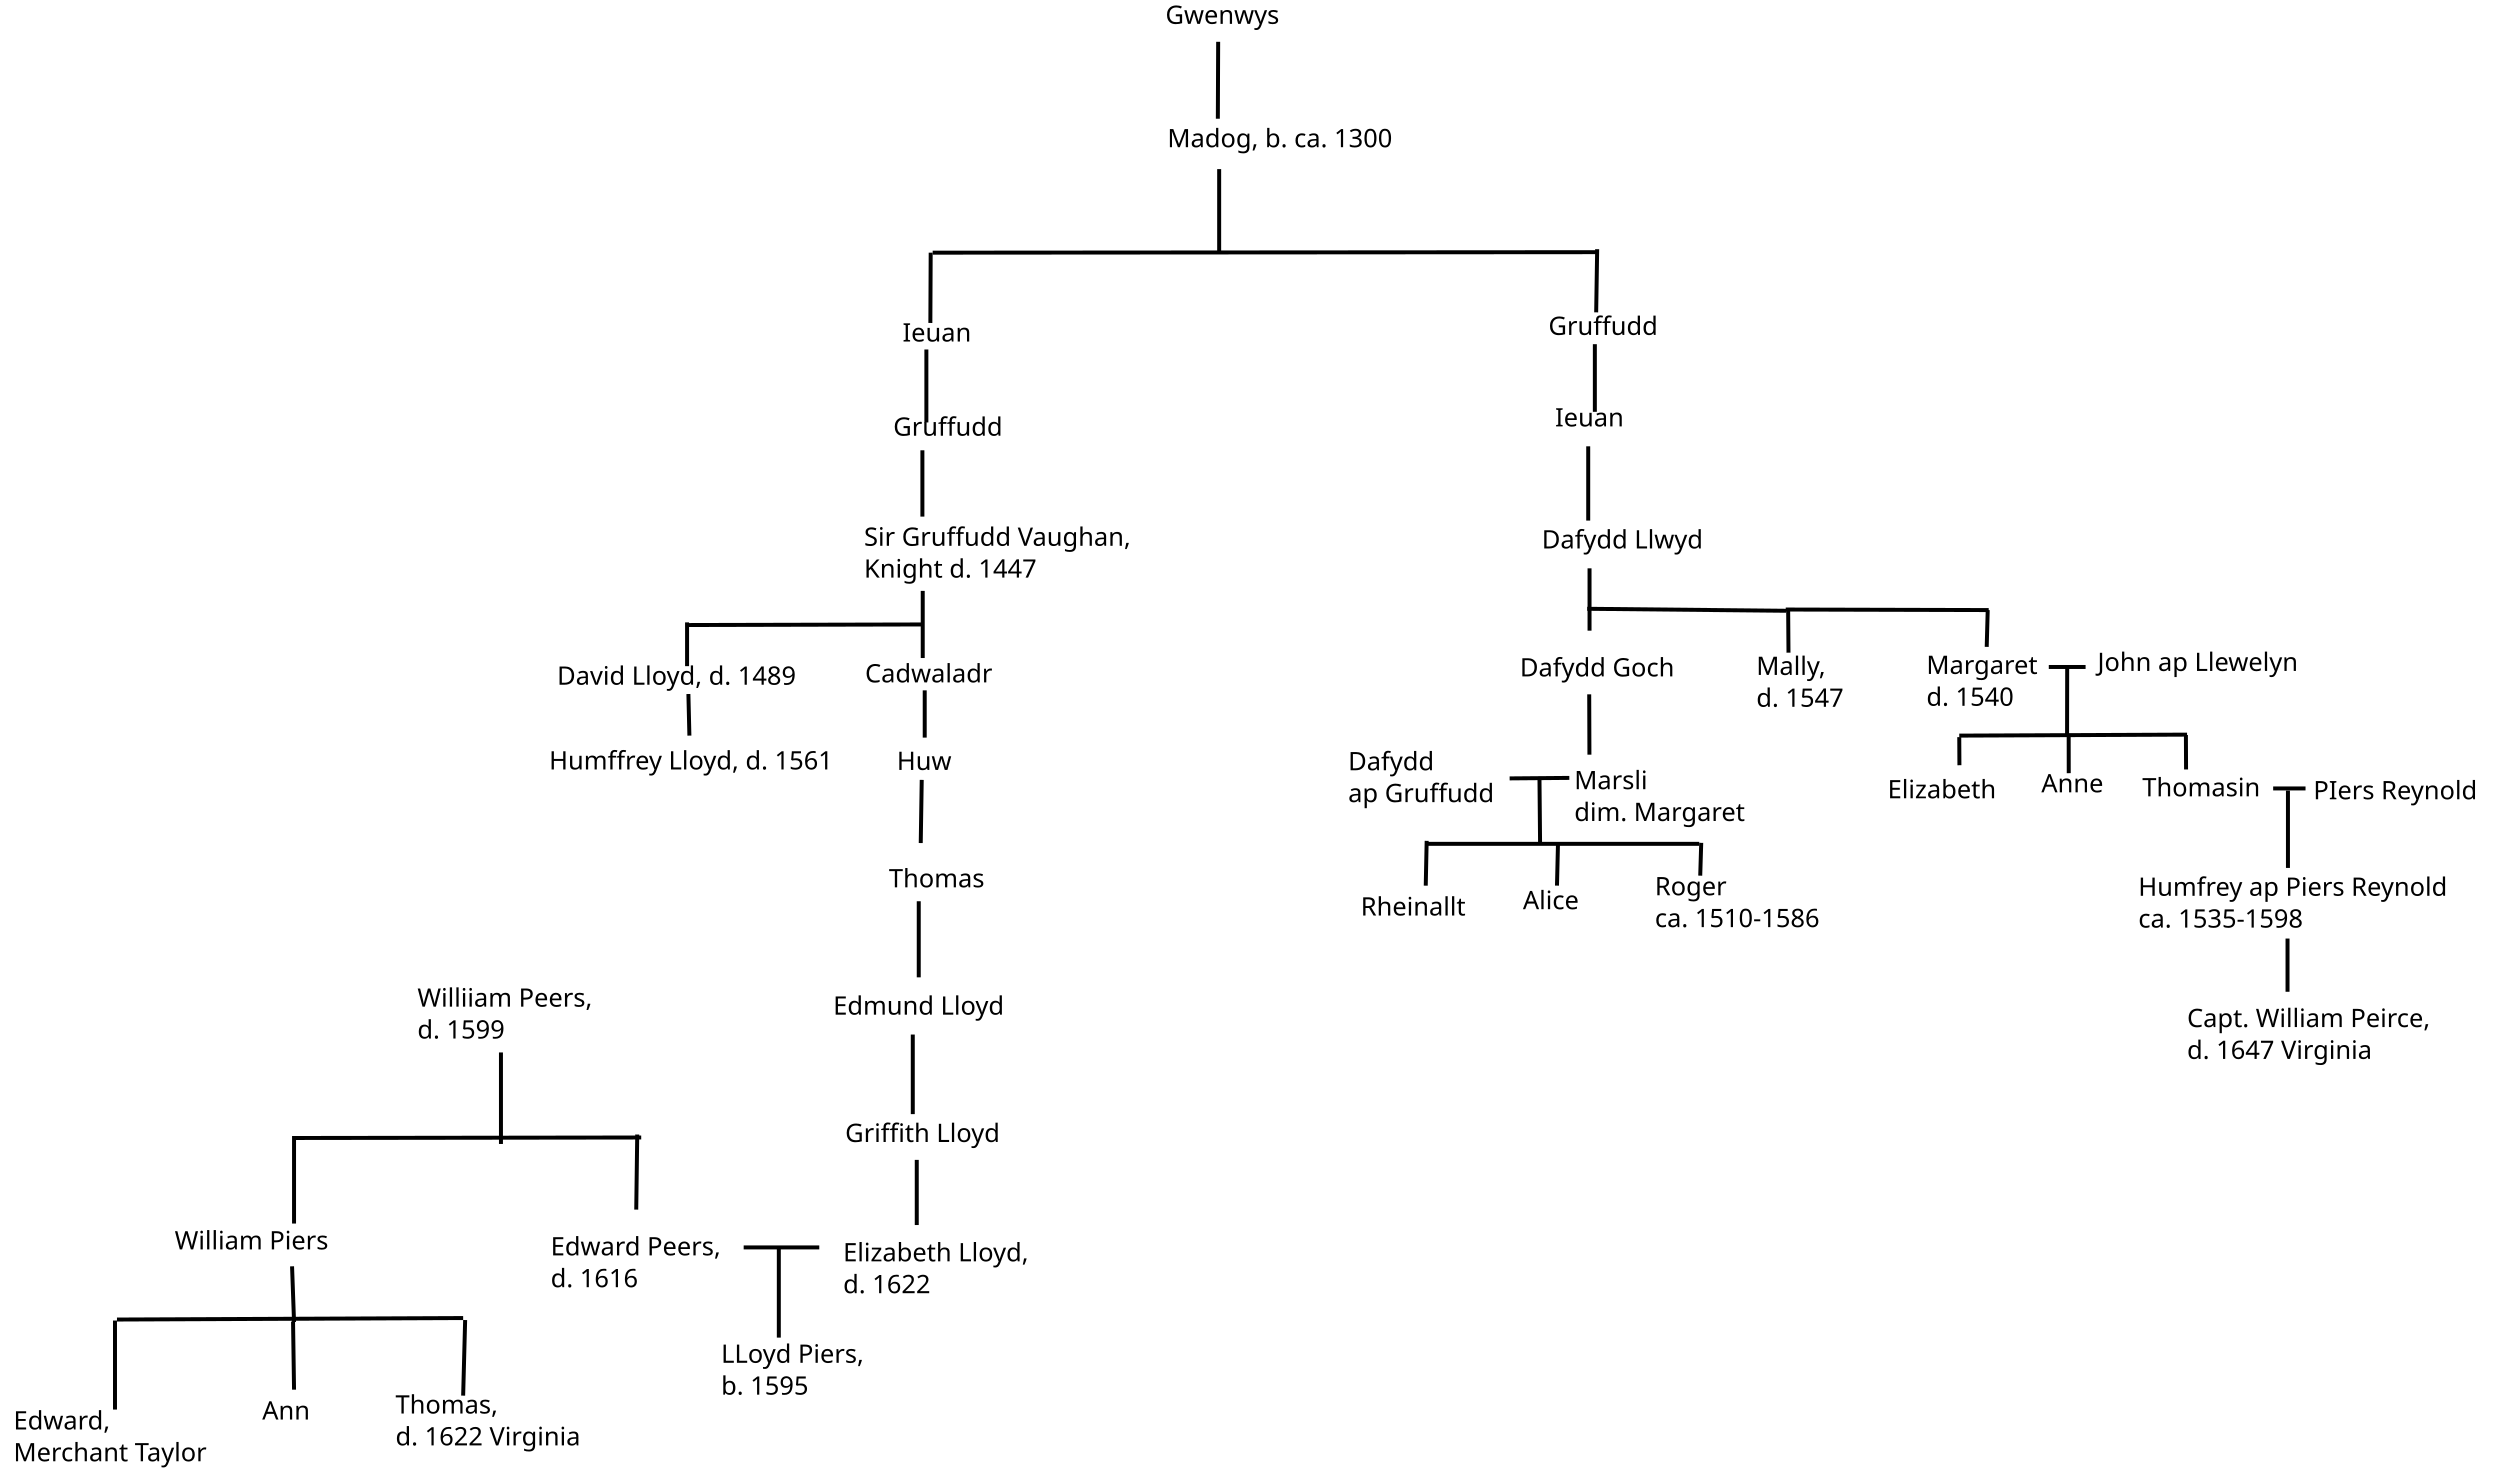
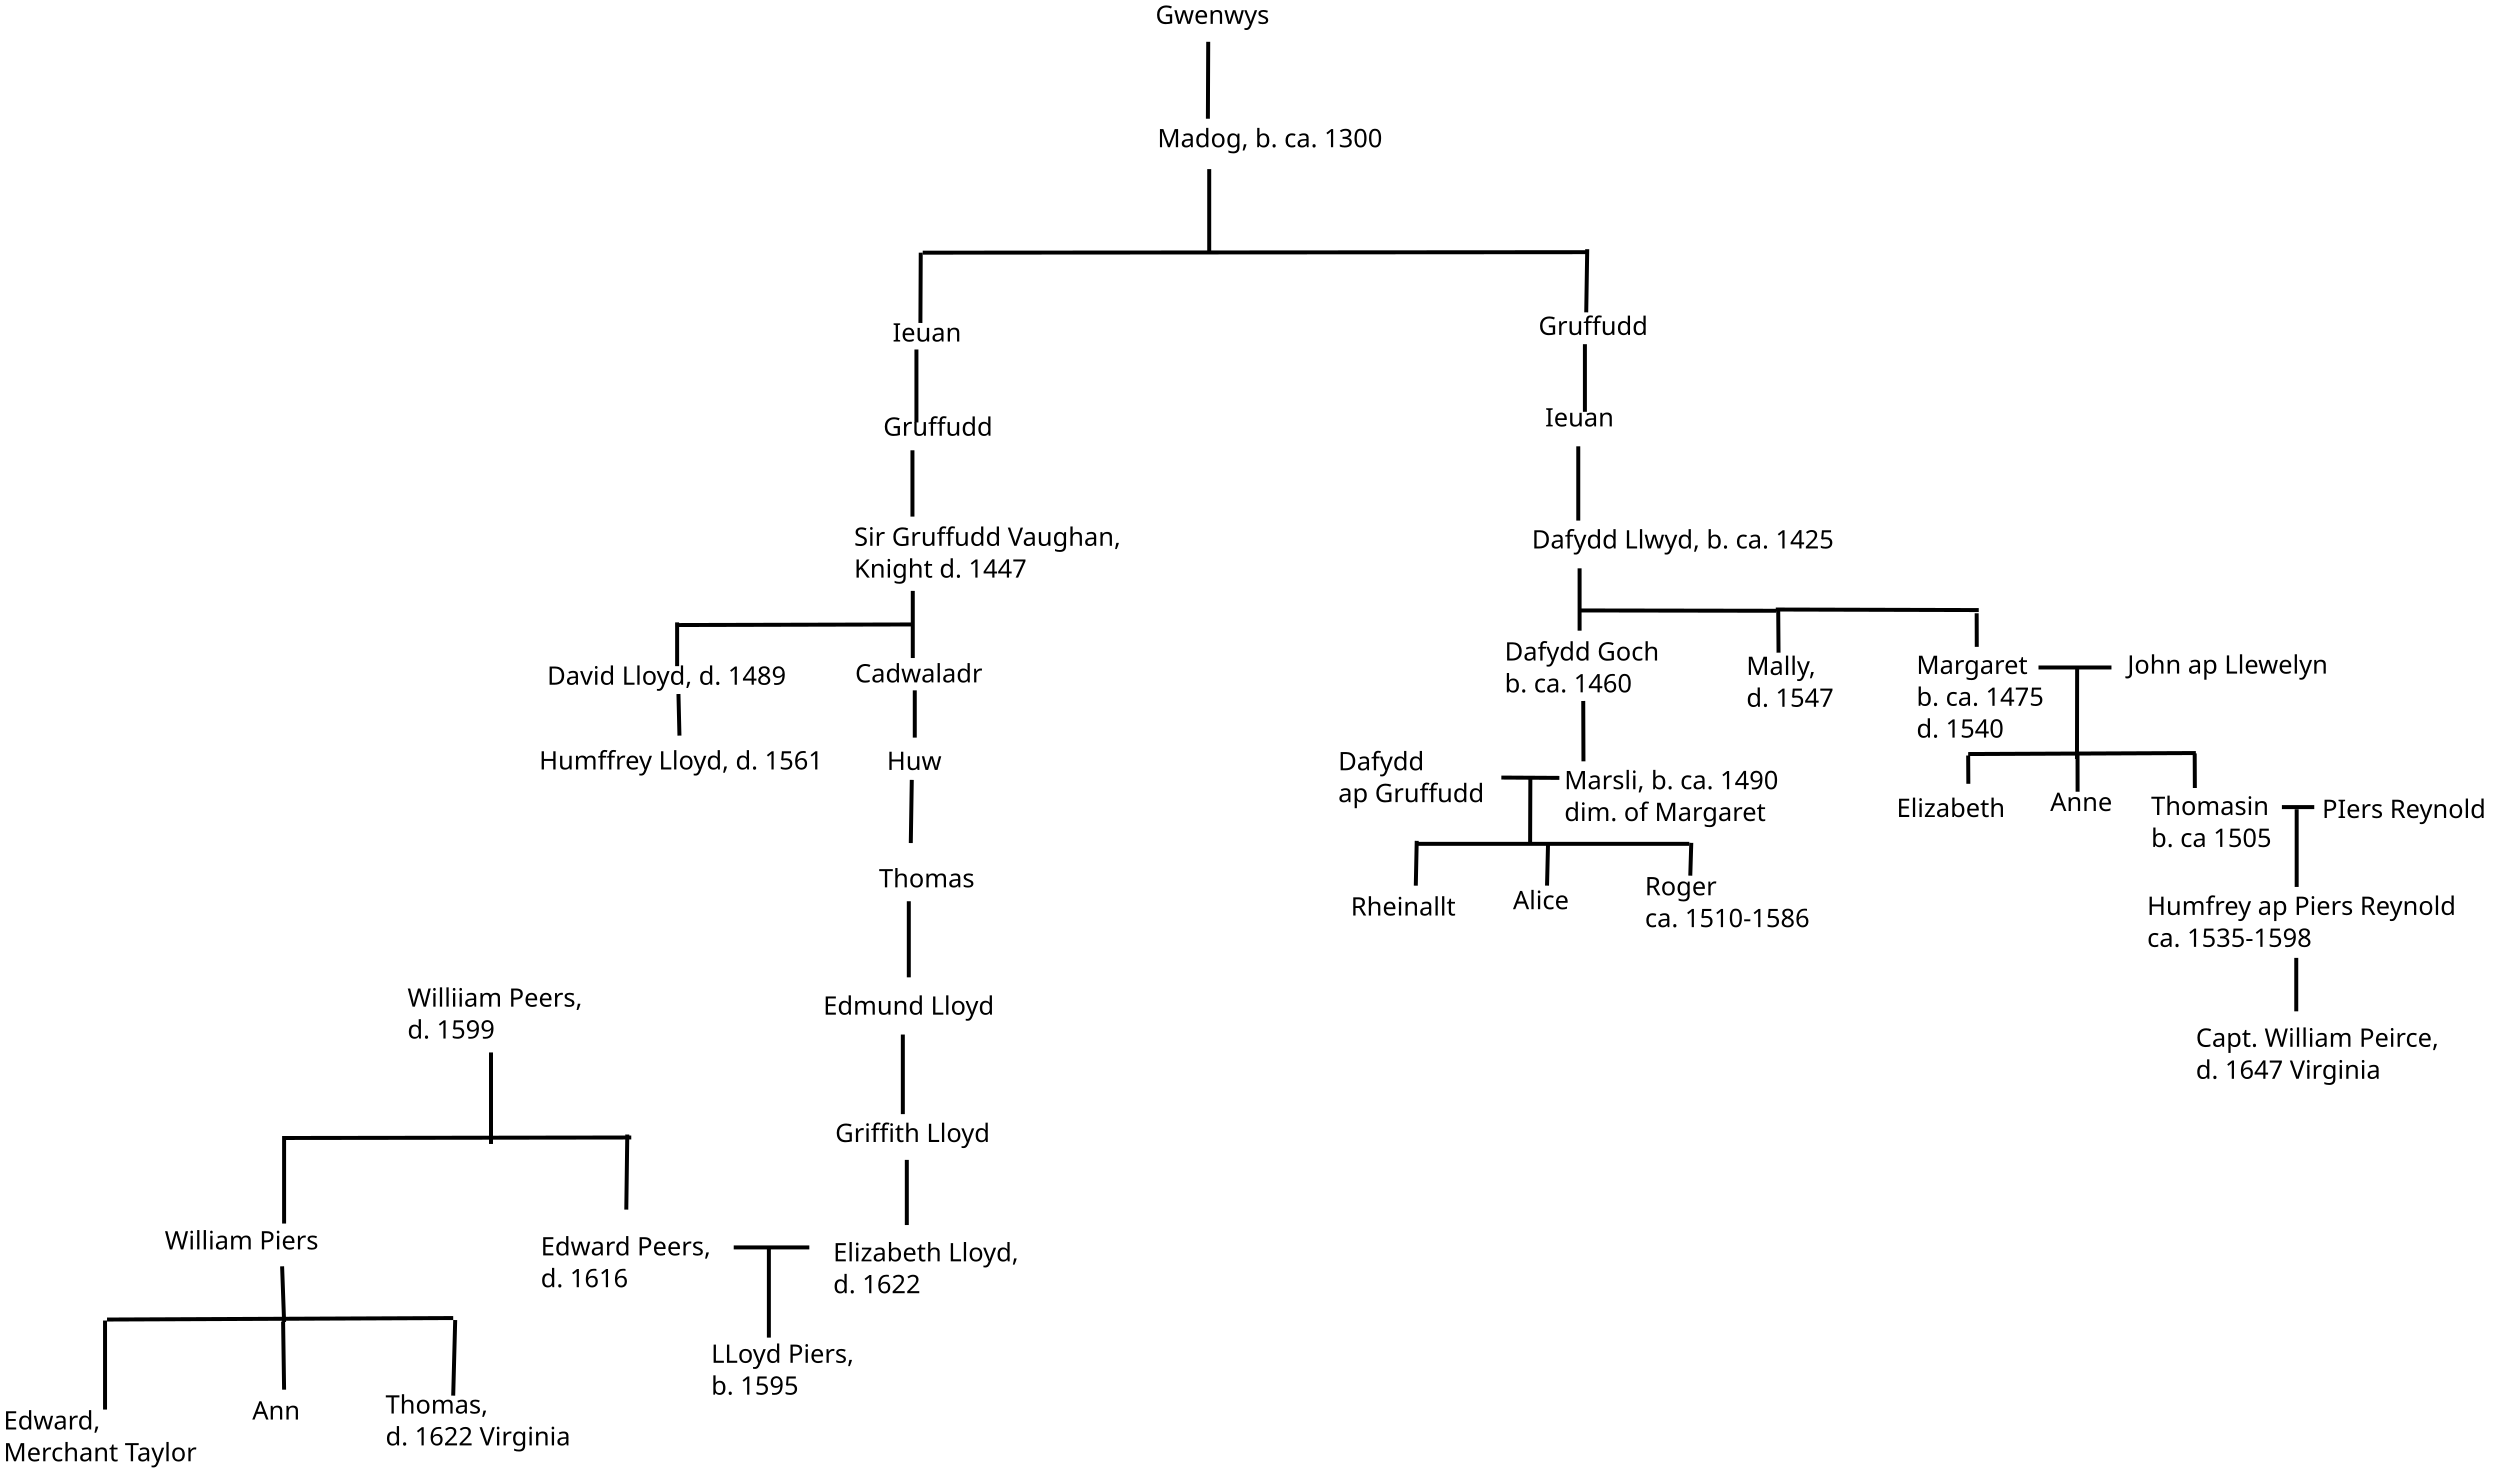
- <svg xmlns="http://www.w3.org/2000/svg" width="63cm" height="37cm" viewBox="104 203 1243 738">
+ <svg xmlns="http://www.w3.org/2000/svg" width="63cm" height="37cm" viewBox="104 203 1253 738">
  <g id="Background">
    <text font-size="12.8" style="fill: #000000; fill-opacity: 1; stroke: none;text-anchor:start;font-family:sans-serif;font-style:normal;font-weight:normal" x="683" y="215">
      <tspan x="683" y="215">Gwenwys</tspan>
    </text>
    <line style="fill: none; stroke-opacity: 1; stroke-width: 2; stroke: #000000" x1="709.5" y1="224" x2="709.334" y2="262.666" />
    <text font-size="12.8" style="fill: #000000; fill-opacity: 1; stroke: none;text-anchor:start;font-family:sans-serif;font-style:normal;font-weight:normal" x="684" y="277">
      <tspan x="684" y="277">Madog, b. ca. 1300</tspan>
    </text>
    <line style="fill: none; stroke-opacity: 1; stroke-width: 2; stroke: #000000" x1="710" y1="288" x2="710" y2="329.75" />
    <line style="fill: none; stroke-opacity: 1; stroke-width: 2; stroke: #000000" x1="566" y1="330" x2="899.5" y2="329.75" />
    <line style="fill: none; stroke-opacity: 1; stroke-width: 2; stroke: #000000" x1="565" y1="330" x2="564.834" y2="365.334" />
    <line style="fill: none; stroke-opacity: 1; stroke-width: 2; stroke: #000000" x1="900" y1="328.25" x2="899.5" y2="360" />
    <text font-size="12.8" style="fill: #000000; fill-opacity: 1; stroke: none;text-anchor:start;font-family:sans-serif;font-style:normal;font-weight:normal" x="550.834" y="374.666">
      <tspan x="550.834" y="374.666">Ieuan</tspan>
    </text>
    <text font-size="12.8" style="fill: #000000; fill-opacity: 1; stroke: none;text-anchor:start;font-family:sans-serif;font-style:normal;font-weight:normal" x="875.5" y="371.334">
      <tspan x="875.5" y="371.334">Gruffudd</tspan>
    </text>
    <line style="fill: none; stroke-opacity: 1; stroke-width: 2; stroke: #000000" x1="562.834" y1="378.666" x2="562.834" y2="415.334" />
    <text font-size="12.8" style="fill: #000000; fill-opacity: 1; stroke: none;text-anchor:start;font-family:sans-serif;font-style:normal;font-weight:normal" x="546.166" y="422">
      <tspan x="546.166" y="422">Gruffudd</tspan>
    </text>
    <line style="fill: none; stroke-opacity: 1; stroke-width: 2; stroke: #000000" x1="560.834" y1="429.334" x2="560.834" y2="462.666" />
    <text font-size="12.8" style="fill: #000000; fill-opacity: 1; stroke: none;text-anchor:start;font-family:sans-serif;font-style:normal;font-weight:normal" x="531.5" y="477.334">
      <tspan x="531.5" y="477.334">Sir Gruffudd Vaughan,</tspan>
      <tspan x="531.5" y="493.334">Knight d. 1447</tspan>
    </text>
    <line style="fill: none; stroke-opacity: 1; stroke-width: 2; stroke: #000000" x1="898.834" y1="376" x2="898.834" y2="410" />
    <text font-size="12.8" style="fill: #000000; fill-opacity: 1; stroke: none;text-anchor:start;font-family:sans-serif;font-style:normal;font-weight:normal" x="878.834" y="417.334">
      <tspan x="878.834" y="417.334">Ieuan</tspan>
    </text>
    <line style="fill: none; stroke-opacity: 1; stroke-width: 2; stroke: #000000" x1="895.5" y1="427.334" x2="895.5" y2="464.668" />
    <text font-size="12.8" style="fill: #000000; fill-opacity: 1; stroke: none;text-anchor:start;font-family:sans-serif;font-style:normal;font-weight:normal" x="872.168" y="478.668">
-       <tspan x="872.168" y="478.668">Dafydd Llwyd</tspan>
+       <tspan x="872.168" y="478.668">Dafydd Llwyd, b. ca. 1425</tspan>
    </text>
    <text font-size="12.8" style="fill: #000000; fill-opacity: 1; stroke: none;text-anchor:start;font-family:sans-serif;font-style:normal;font-weight:normal" x="588.166" y="470.666">
      <tspan x="588.166" y="470.666" />
    </text>
    <line style="fill: none; stroke-opacity: 1; stroke-width: 2; stroke: #000000" x1="896.166" y1="488.666" x2="896.166" y2="520" />
-     <text font-size="12.8" style="fill: #000000; fill-opacity: 1; stroke: none;text-anchor:start;font-family:sans-serif;font-style:normal;font-weight:normal" x="861.166" y="543">
-       <tspan x="861.166" y="543">Dafydd Goch</tspan>
-     </text>
-     <line style="fill: none; stroke-opacity: 1; stroke-width: 2; stroke: #000000" x1="896" y1="552" x2="896.108" y2="582.332" />
+     <text font-size="12.8" style="fill: #000000; fill-opacity: 1; stroke: none;text-anchor:start;font-family:sans-serif;font-style:normal;font-weight:normal" x="858.499" y="535">
+       <tspan x="858.499" y="535">Dafydd Goch</tspan>
+       <tspan x="858.499" y="551">b. ca. 1460</tspan>
+     </text>
+     <line style="fill: none; stroke-opacity: 1; stroke-width: 2; stroke: #000000" x1="898" y1="555.333" x2="898.108" y2="585.665" />
    <text font-size="12.8" style="fill: #000000; fill-opacity: 1; stroke: none;text-anchor:start;font-family:sans-serif;font-style:normal;font-weight:normal" x="764.834" y="575.166">
      <tspan x="764.834" y="575.166" />
    </text>
    <text font-size="12.8" style="fill: #000000; fill-opacity: 1; stroke: none;text-anchor:start;font-family:sans-serif;font-style:normal;font-weight:normal" x="770.834" y="573.834">
      <tspan x="770.834" y="573.834" />
    </text>
    <text font-size="12.8" style="fill: #000000; fill-opacity: 1; stroke: none;text-anchor:start;font-family:sans-serif;font-style:normal;font-weight:normal" x="738.834" y="575.166">
      <tspan x="738.834" y="575.166" />
    </text>
    <line style="fill: none; stroke-opacity: 1; stroke-width: 2; stroke: #000000" x1="561" y1="500" x2="561" y2="533.75" />
    <text font-size="12.8" style="fill: #000000; fill-opacity: 1; stroke: none;text-anchor:start;font-family:sans-serif;font-style:normal;font-weight:normal" x="532" y="546">
      <tspan x="532" y="546">Cadwaladr</tspan>
    </text>
    <line style="fill: none; stroke-opacity: 1; stroke-width: 2; stroke: #000000" x1="562" y1="550" x2="562" y2="573.75" />
    <text font-size="12.8" style="fill: #000000; fill-opacity: 1; stroke: none;text-anchor:start;font-family:sans-serif;font-style:normal;font-weight:normal" x="548" y="590">
      <tspan x="548" y="590">Huw</tspan>
    </text>
    <line style="fill: none; stroke-opacity: 1; stroke-width: 2; stroke: #000000" x1="560.5" y1="595" x2="560" y2="626.75" />
    <text font-size="12.8" style="fill: #000000; fill-opacity: 1; stroke: none;text-anchor:start;font-family:sans-serif;font-style:normal;font-weight:normal" x="544" y="649">
      <tspan x="544" y="649">Thomas</tspan>
    </text>
    <line style="fill: none; stroke-opacity: 1; stroke-width: 2; stroke: #000000" x1="559" y1="656" x2="559" y2="694.25" />
    <text font-size="12.8" style="fill: #000000; fill-opacity: 1; stroke: none;text-anchor:start;font-family:sans-serif;font-style:normal;font-weight:normal" x="516" y="713">
      <tspan x="516" y="713">Edmund Lloyd</tspan>
    </text>
    <line style="fill: none; stroke-opacity: 1; stroke-width: 2; stroke: #000000" x1="556" y1="723" x2="556" y2="763" />
    <text font-size="12.8" style="fill: #000000; fill-opacity: 1; stroke: none;text-anchor:start;font-family:sans-serif;font-style:normal;font-weight:normal" x="522" y="777">
      <tspan x="522" y="777">Griffith Lloyd</tspan>
    </text>
    <line style="fill: none; stroke-opacity: 1; stroke-width: 2; stroke: #000000" x1="558" y1="786" x2="558" y2="818.75" />
    <text font-size="12.8" style="fill: #000000; fill-opacity: 1; stroke: none;text-anchor:start;font-family:sans-serif;font-style:normal;font-weight:normal" x="521" y="837">
      <tspan x="521" y="837">Elizabeth Lloyd,</tspan>
      <tspan x="521" y="853">d. 1622</tspan>
    </text>
    <text font-size="12.8" style="fill: #000000; fill-opacity: 1; stroke: none;text-anchor:start;font-family:sans-serif;font-style:normal;font-weight:normal" x="552" y="774">
      <tspan x="552" y="774" />
    </text>
    <line style="fill: none; stroke-opacity: 1; stroke-width: 2; stroke: #000000" x1="509" y1="830" x2="471" y2="830" />
    <text font-size="12.8" style="fill: #000000; fill-opacity: 1; stroke: none;text-anchor:start;font-family:sans-serif;font-style:normal;font-weight:normal" x="374" y="834">
      <tspan x="374" y="834">Edward Peers,</tspan>
      <tspan x="374" y="850">d. 1616</tspan>
    </text>
    <text font-size="12.8" style="fill: #000000; fill-opacity: 1; stroke: none;text-anchor:start;font-family:sans-serif;font-style:normal;font-weight:normal" x="410" y="828">
      <tspan x="410" y="828" />
    </text>
    <text font-size="12.8" style="fill: #000000; fill-opacity: 1; stroke: none;text-anchor:start;font-family:sans-serif;font-style:normal;font-weight:normal" x="406" y="833">
      <tspan x="406" y="833" />
    </text>
    <line style="fill: none; stroke-opacity: 1; stroke-width: 2; stroke: #000000" x1="417" y1="811" x2="417.5" y2="773.25" />
    <line style="fill: none; stroke-opacity: 1; stroke-width: 2; stroke: #000000" x1="419.5" y1="774.75" x2="244" y2="775" />
    <line style="fill: none; stroke-opacity: 1; stroke-width: 2; stroke: #000000" x1="349" y1="778" x2="349" y2="732" />
    <text font-size="12.8" style="fill: #000000; fill-opacity: 1; stroke: none;text-anchor:start;font-family:sans-serif;font-style:normal;font-weight:normal" x="307" y="709">
      <tspan x="307" y="709">Williiam Peers,</tspan>
      <tspan x="307" y="725">d. 1599</tspan>
    </text>
    <line style="fill: none; stroke-opacity: 1; stroke-width: 2; stroke: #000000" x1="245" y1="776" x2="245" y2="818" />
    <text font-size="12.8" style="fill: #000000; fill-opacity: 1; stroke: none;text-anchor:start;font-family:sans-serif;font-style:normal;font-weight:normal" x="185" y="831">
      <tspan x="185" y="831">William Piers</tspan>
    </text>
    <line style="fill: none; stroke-opacity: 1; stroke-width: 2; stroke: #000000" x1="244" y1="839.5" x2="245" y2="867.5" />
    <line style="fill: none; stroke-opacity: 1; stroke-width: 2; stroke: #000000" x1="330" y1="865.5" x2="156" y2="866.25" />
    <line style="fill: none; stroke-opacity: 1; stroke-width: 2; stroke: #000000" x1="155" y1="866.75" x2="155" y2="911.5" />
    <text font-size="12.8" style="fill: #000000; fill-opacity: 1; stroke: none;text-anchor:start;font-family:sans-serif;font-style:normal;font-weight:normal" x="104" y="921.5">
      <tspan x="104" y="921.5">Edward,</tspan>
      <tspan x="104" y="937.5">Merchant Taylor</tspan>
    </text>
    <line style="fill: none; stroke-opacity: 1; stroke-width: 2; stroke: #000000" x1="244.5" y1="867.25" x2="245" y2="901.5" />
    <text font-size="12.8" style="fill: #000000; fill-opacity: 1; stroke: none;text-anchor:start;font-family:sans-serif;font-style:normal;font-weight:normal" x="229" y="916.5">
      <tspan x="229" y="916.5">Ann </tspan>
    </text>
    <text font-size="12.8" style="fill: #000000; fill-opacity: 1; stroke: none;text-anchor:start;font-family:sans-serif;font-style:normal;font-weight:normal" x="131" y="922.5">
      <tspan x="131" y="922.5" />
    </text>
    <line style="fill: none; stroke-opacity: 1; stroke-width: 2; stroke: #000000" x1="331" y1="866.5" x2="330" y2="904.5" />
    <text font-size="12.8" style="fill: #000000; fill-opacity: 1; stroke: none;text-anchor:start;font-family:sans-serif;font-style:normal;font-weight:normal" x="296" y="913.5">
      <tspan x="296" y="913.5">Thomas,</tspan>
      <tspan x="296" y="929.5">d. 1622 Virginia</tspan>
    </text>
    <text font-size="12.8" style="fill: #000000; fill-opacity: 1; stroke: none;text-anchor:start;font-family:sans-serif;font-style:normal;font-weight:normal" x="994.5" y="696.75">
      <tspan x="994.5" y="696.75" />
    </text>
    <text font-size="12.8" style="fill: #000000; fill-opacity: 1; stroke: none;text-anchor:start;font-family:sans-serif;font-style:normal;font-weight:normal" x="1064" y="716.25">
      <tspan x="1064" y="716.25" />
    </text>
    <text font-size="12.8" style="fill: #000000; fill-opacity: 1; stroke: none;text-anchor:start;font-family:sans-serif;font-style:normal;font-weight:normal" x="1092.5" y="719.75">
      <tspan x="1092.5" y="719.75" />
    </text>
    <text font-size="12.8" style="fill: #000000; fill-opacity: 1; stroke: none;text-anchor:start;font-family:sans-serif;font-style:normal;font-weight:normal" x="403" y="831">
      <tspan x="403" y="831" />
    </text>
    <text font-size="12.8" style="fill: #000000; fill-opacity: 1; stroke: none;text-anchor:start;font-family:sans-serif;font-style:normal;font-weight:normal" x="405" y="829">
      <tspan x="405" y="829" />
    </text>
    <line style="fill: none; stroke-opacity: 1; stroke-width: 2; stroke: #000000" x1="488.666" y1="829.666" x2="488.666" y2="875.334" />
    <text font-size="12.8" style="fill: #000000; fill-opacity: 1; stroke: none;text-anchor:start;font-family:sans-serif;font-style:normal;font-weight:normal" x="459.666" y="888">
      <tspan x="459.666" y="888">LLoyd Piers,</tspan>
      <tspan x="459.666" y="904">b. 1595</tspan>
    </text>
    <line style="fill: none; stroke-opacity: 1; stroke-width: 2; stroke: #000000" x1="994.778" y1="509.374" x2="1096.8" y2="509.644" />
    <line style="fill: none; stroke-opacity: 1; stroke-width: 2; stroke: #000000" x1="996" y1="509.75" x2="996.164" y2="531.066" />
    <text font-size="12.8" style="fill: #000000; fill-opacity: 1; stroke: none;text-anchor:start;font-family:sans-serif;font-style:normal;font-weight:normal" x="980" y="542.25">
      <tspan x="980" y="542.25">Mally,</tspan>
      <tspan x="980" y="558.25">d. 1547</tspan>
    </text>
    <text font-size="12.8" style="fill: #000000; fill-opacity: 1; stroke: none;text-anchor:start;font-family:sans-serif;font-style:normal;font-weight:normal" x="1156.5" y="541.75">
      <tspan x="1156.5" y="541.75" />
    </text>
    <text font-size="12.8" style="fill: #000000; fill-opacity: 1; stroke: none;text-anchor:start;font-family:sans-serif;font-style:normal;font-weight:normal" x="781.166" y="663.166">
      <tspan x="781.166" y="663.166">Rheinallt</tspan>
    </text>
-     <line style="fill: none; stroke-opacity: 1; stroke-width: 2; stroke: #000000" x1="995" y1="510" x2="895" y2="509" />
+     <line style="fill: none; stroke-opacity: 1; stroke-width: 2; stroke: #000000" x1="995" y1="510" x2="896.167" y2="509.833" />
    <text font-size="12.8" style="fill: #000000; fill-opacity: 1; stroke: none;text-anchor:start;font-family:sans-serif;font-style:normal;font-weight:normal" x="888.5" y="599.666">
-       <tspan x="888.5" y="599.666">Marsli</tspan>
-       <tspan x="888.5" y="615.666">dim. Margaret</tspan>
+       <tspan x="888.5" y="599.666">Marsli, b. ca. 1490</tspan>
+       <tspan x="888.5" y="615.666">dim. of Margaret</tspan>
    </text>
    <text font-size="12.8" style="fill: #000000; fill-opacity: 1; stroke: none;text-anchor:start;font-family:sans-serif;font-style:normal;font-weight:normal" x="774.834" y="590.166">
      <tspan x="774.834" y="590.166">Dafydd </tspan>
      <tspan x="774.834" y="606.166">ap Gruffudd</tspan>
    </text>
    <line style="fill: none; stroke-opacity: 1; stroke-width: 2; stroke: #000000" x1="813.8" y1="627.144" x2="951.3" y2="627.144" />
    <line style="fill: none; stroke-opacity: 1; stroke-width: 2; stroke: #000000" x1="814.3" y1="625.644" x2="813.834" y2="648.166" />
    <text font-size="12.8" style="fill: #000000; fill-opacity: 1; stroke: none;text-anchor:start;font-family:sans-serif;font-style:normal;font-weight:normal" x="929" y="653">
      <tspan x="929" y="653">Roger</tspan>
      <tspan x="929" y="669">ca. 1510-1586</tspan>
    </text>
    <text font-size="12.8" style="fill: #000000; fill-opacity: 1; stroke: none;text-anchor:start;font-family:sans-serif;font-style:normal;font-weight:normal" x="872.628" y="640.75">
      <tspan x="872.628" y="640.75" />
    </text>
    <line style="fill: none; stroke-opacity: 1; stroke-width: 2; stroke: #000000" x1="879.8" y1="648.144" x2="880.3" y2="627.144" />
    <text font-size="12.8" style="fill: #000000; fill-opacity: 1; stroke: none;text-anchor:start;font-family:sans-serif;font-style:normal;font-weight:normal" x="862.666" y="660">
      <tspan x="862.666" y="660">Alice</tspan>
    </text>
-     <line style="fill: none; stroke-opacity: 1; stroke-width: 2; stroke: #000000" x1="886" y1="594" x2="856" y2="594.25" />
+     <line style="fill: none; stroke-opacity: 1; stroke-width: 2; stroke: #000000" x1="886" y1="594" x2="856.833" y2="593.833" />
    <text font-size="12.8" style="fill: #000000; fill-opacity: 1; stroke: none;text-anchor:start;font-family:sans-serif;font-style:normal;font-weight:normal" x="1271" y="643">
      <tspan x="1271" y="643" />
    </text>
    <text font-size="12.8" style="fill: #000000; fill-opacity: 1; stroke: none;text-anchor:start;font-family:sans-serif;font-style:normal;font-weight:normal" x="1170.13" y="535.25">
      <tspan x="1170.13" y="535.25" />
    </text>
    <text font-size="12.8" style="fill: #000000; fill-opacity: 1; stroke: none;text-anchor:start;font-family:sans-serif;font-style:normal;font-weight:normal" x="900.628" y="594.25">
      <tspan x="900.628" y="594.25" />
    </text>
    <text font-size="12.8" style="fill: #000000; fill-opacity: 1; stroke: none;text-anchor:start;font-family:sans-serif;font-style:normal;font-weight:normal" x="919.128" y="604.25">
      <tspan x="919.128" y="604.25" />
    </text>
    <text font-size="12.8" style="fill: #000000; fill-opacity: 1; stroke: none;text-anchor:start;font-family:sans-serif;font-style:normal;font-weight:normal" x="879" y="659">
      <tspan x="879" y="659" />
    </text>
    <text font-size="12.8" style="fill: #000000; fill-opacity: 1; stroke: none;text-anchor:start;font-family:sans-serif;font-style:normal;font-weight:normal" x="952.75" y="678.25">
      <tspan x="952.75" y="678.25" />
    </text>
    <text font-size="12.8" style="fill: #000000; fill-opacity: 1; stroke: none;text-anchor:start;font-family:sans-serif;font-style:normal;font-weight:normal" x="948.3" y="651.144">
      <tspan x="948.3" y="651.144" />
    </text>
    <text font-size="12.8" style="fill: #000000; fill-opacity: 1; stroke: none;text-anchor:start;font-family:sans-serif;font-style:normal;font-weight:normal" x="1065.5" y="541.75">
      <tspan x="1065.5" y="541.75">Margaret</tspan>
-       <tspan x="1065.5" y="557.75">d. 1540</tspan>
-     </text>
-     <line style="fill: none; stroke-opacity: 1; stroke-width: 2; stroke: #000000" x1="1127" y1="538.25" x2="1145.5" y2="538.25" />
-     <text font-size="12.8" style="fill: #000000; fill-opacity: 1; stroke: none;text-anchor:start;font-family:sans-serif;font-style:normal;font-weight:normal" x="1151.5" y="540.25">
-       <tspan x="1151.5" y="540.25">John ap Llewelyn</tspan>
-     </text>
-     <line style="fill: none; stroke-opacity: 1; stroke-width: 2; stroke: #000000" x1="1136.25" y1="538.25" x2="1136.19" y2="572.078" />
-     <line style="fill: none; stroke-opacity: 1; stroke-width: 2; stroke: #000000" x1="1082" y1="572.75" x2="1196.5" y2="572.25" />
-     <line style="fill: none; stroke-opacity: 1; stroke-width: 2; stroke: #000000" x1="1137" y1="572.75" x2="1137.03" y2="591.624" />
-     <line style="fill: none; stroke-opacity: 1; stroke-width: 2; stroke: #000000" x1="1195.92" y1="572.432" x2="1196" y2="589.75" />
-     <text font-size="12.8" style="fill: #000000; fill-opacity: 1; stroke: none;text-anchor:start;font-family:sans-serif;font-style:normal;font-weight:normal" x="1123.25" y="601.25">
-       <tspan x="1123.25" y="601.25">Anne</tspan>
-     </text>
-     <text font-size="12.8" style="fill: #000000; fill-opacity: 1; stroke: none;text-anchor:start;font-family:sans-serif;font-style:normal;font-weight:normal" x="1046" y="604.25">
-       <tspan x="1046" y="604.25">Elizabeth</tspan>
-     </text>
-     <text font-size="12.8" style="fill: #000000; fill-opacity: 1; stroke: none;text-anchor:start;font-family:sans-serif;font-style:normal;font-weight:normal" x="1174" y="603.25">
-       <tspan x="1174" y="603.25">Thomasin</tspan>
-     </text>
-     <text font-size="12.8" style="fill: #000000; fill-opacity: 1; stroke: none;text-anchor:start;font-family:sans-serif;font-style:normal;font-weight:normal" x="1260" y="604.75">
-       <tspan x="1260" y="604.75">PIers Reynold</tspan>
-     </text>
-     <line style="fill: none; stroke-opacity: 1; stroke-width: 2; stroke: #000000" x1="1247.21" y1="600.362" x2="1247.21" y2="639.254" />
-     <text font-size="12.8" style="fill: #000000; fill-opacity: 1; stroke: none;text-anchor:start;font-family:sans-serif;font-style:normal;font-weight:normal" x="1172" y="653.25">
-       <tspan x="1172" y="653.25">Humfrey ap Piers Reynold</tspan>
-       <tspan x="1172" y="669.25">ca. 1535-1598</tspan>
-     </text>
-     <line style="fill: none; stroke-opacity: 1; stroke-width: 2; stroke: #000000" x1="1247" y1="674.75" x2="1247" y2="701.5" />
-     <text font-size="12.8" style="fill: #000000; fill-opacity: 1; stroke: none;text-anchor:start;font-family:sans-serif;font-style:normal;font-weight:normal" x="1196.5" y="719.25">
-       <tspan x="1196.5" y="719.25">Capt. William Peirce,</tspan>
-       <tspan x="1196.5" y="735.25">d. 1647 Virginia</tspan>
-     </text>
-     <line style="fill: none; stroke-opacity: 1; stroke-width: 2; stroke: #000000" x1="1082" y1="573.5" x2="1082.08" y2="587.634" />
-     <line style="fill: none; stroke-opacity: 1; stroke-width: 2; stroke: #000000" x1="1096.3" y1="509.644" x2="1095.8" y2="528.144" />
+       <tspan x="1065.5" y="557.75">b. ca. 1475</tspan>
+       <tspan x="1065.5" y="573.75">d. 1540</tspan>
+     </text>
+     <line style="fill: none; stroke-opacity: 1; stroke-width: 2; stroke: #000000" x1="1126.83" y1="538.5" x2="1163.5" y2="538.5" />
+     <text font-size="12.8" style="fill: #000000; fill-opacity: 1; stroke: none;text-anchor:start;font-family:sans-serif;font-style:normal;font-weight:normal" x="1171.5" y="541.583">
+       <tspan x="1171.5" y="541.583">John ap Llewelyn</tspan>
+     </text>
+     <line style="fill: none; stroke-opacity: 1; stroke-width: 2; stroke: #000000" x1="1146.25" y1="538.917" x2="1146.17" y2="584.5" />
+     <line style="fill: none; stroke-opacity: 1; stroke-width: 2; stroke: #000000" x1="1095.75" y1="511.25" x2="1095.8" y2="528.144" />
    <line style="fill: none; stroke-opacity: 1; stroke-width: 2; stroke: #000000" x1="952.3" y1="626.644" x2="951.8" y2="643.144" />
-     <line style="fill: none; stroke-opacity: 1; stroke-width: 2; stroke: #000000" x1="871" y1="594.124" x2="871.3" y2="626.644" />
+     <line style="fill: none; stroke-opacity: 1; stroke-width: 2; stroke: #000000" x1="871.417" y1="593.917" x2="871.3" y2="626.644" />
    <text font-size="12.8" style="fill: #000000; fill-opacity: 1; stroke: none;text-anchor:start;font-family:sans-serif;font-style:normal;font-weight:normal" x="1202.3" y="641.144">
      <tspan x="1202.3" y="641.144" />
    </text>
-     <line style="fill: none; stroke-opacity: 1; stroke-width: 2; stroke: #000000" x1="1256.05" y1="599.302" x2="1239.78" y2="599.302" />
    <line style="fill: none; stroke-opacity: 1; stroke-width: 2; stroke: #000000" x1="561" y1="516.876" x2="441.884" y2="517.166" />
    <line style="fill: none; stroke-opacity: 1; stroke-width: 2; stroke: #000000" x1="442.552" y1="515.834" x2="442.552" y2="537.834" />
    <text font-size="12.8" style="fill: #000000; fill-opacity: 1; stroke: none;text-anchor:start;font-family:sans-serif;font-style:normal;font-weight:normal" x="377.218" y="547.166">
      <tspan x="377.218" y="547.166">David Lloyd, d. 1489</tspan>
    </text>
    <line style="fill: none; stroke-opacity: 1; stroke-width: 2; stroke: #000000" x1="443.218" y1="551.834" x2="443.718" y2="572.75" />
    <text font-size="12.8" style="fill: #000000; fill-opacity: 1; stroke: none;text-anchor:start;font-family:sans-serif;font-style:normal;font-weight:normal" x="411.218" y="539.166">
      <tspan x="411.218" y="539.166" />
    </text>
    <text font-size="12.8" style="fill: #000000; fill-opacity: 1; stroke: none;text-anchor:start;font-family:sans-serif;font-style:normal;font-weight:normal" x="373.218" y="589.75">
      <tspan x="373.218" y="589.75">Humffrey Lloyd, d. 1561</tspan>
    </text>
    <text font-size="12.8" style="fill: #000000; fill-opacity: 1; stroke: none;text-anchor:start;font-family:sans-serif;font-style:normal;font-weight:normal" x="433.218" y="576.75">
      <tspan x="433.218" y="576.75" />
    </text>
+     <text font-size="12.8" style="fill: #000000; fill-opacity: 1; stroke: none;text-anchor:start;font-family:sans-serif;font-style:normal;font-weight:normal" x="895.5" y="475.167">
+       <tspan x="895.5" y="475.167" />
+     </text>
+     <text font-size="12.8" style="fill: #000000; fill-opacity: 1; stroke: none;text-anchor:start;font-family:sans-serif;font-style:normal;font-weight:normal" x="902.167" y="590.5">
+       <tspan x="902.167" y="590.5" />
+     </text>
+     <text font-size="12.8" style="fill: #000000; fill-opacity: 1; stroke: none;text-anchor:start;font-family:sans-serif;font-style:normal;font-weight:normal" x="1085.5" y="542.5">
+       <tspan x="1085.5" y="542.5" />
+     </text>
+     <text font-size="12.8" style="fill: #000000; fill-opacity: 1; stroke: none;text-anchor:start;font-family:sans-serif;font-style:normal;font-weight:normal" x="1188.17" y="598.5">
+       <tspan x="1188.17" y="598.5" />
+     </text>
+     <g transform="matrix(0.999446,0,0,1.00446,8.08067,-14.0548)">
+       <line style="fill: none; stroke-opacity: 1; stroke-width: 2; stroke: #000000" x1="1084" y1="593.417" x2="1198.5" y2="592.917" />
+       <line style="fill: none; stroke-opacity: 1; stroke-width: 2; stroke: #000000" x1="1139" y1="593.417" x2="1139.03" y2="612.291" />
+       <line style="fill: none; stroke-opacity: 1; stroke-width: 2; stroke: #000000" x1="1197.92" y1="593.099" x2="1198" y2="610.417" />
+       <text font-size="12.8" style="fill: #000000; fill-opacity: 1; stroke: none;text-anchor:start;font-family:sans-serif;font-style:normal;font-weight:normal" x="1125.25" y="621.917">
+         <tspan x="1125.25" y="621.917">Anne</tspan>
+       </text>
+       <text font-size="12.8" style="fill: #000000; fill-opacity: 1; stroke: none;text-anchor:start;font-family:sans-serif;font-style:normal;font-weight:normal" x="1048" y="624.917">
+         <tspan x="1048" y="624.917">Elizabeth</tspan>
+       </text>
+       <text font-size="12.8" style="fill: #000000; fill-opacity: 1; stroke: none;text-anchor:start;font-family:sans-serif;font-style:normal;font-weight:normal" x="1176" y="623.917">
+         <tspan x="1176" y="623.917">Thomasin</tspan>
+         <tspan x="1176" y="639.917">b. ca 1505</tspan>
+       </text>
+       <text font-size="12.8" style="fill: #000000; fill-opacity: 1; stroke: none;text-anchor:start;font-family:sans-serif;font-style:normal;font-weight:normal" x="1262" y="625.417">
+         <tspan x="1262" y="625.417">PIers Reynold</tspan>
+       </text>
+       <line style="fill: none; stroke-opacity: 1; stroke-width: 2; stroke: #000000" x1="1249.21" y1="621.029" x2="1249.21" y2="659.921" />
+       <text font-size="12.8" style="fill: #000000; fill-opacity: 1; stroke: none;text-anchor:start;font-family:sans-serif;font-style:normal;font-weight:normal" x="1174" y="673.917">
+         <tspan x="1174" y="673.917">Humfrey ap Piers Reynold</tspan>
+         <tspan x="1174" y="689.917">ca. 1535-1598</tspan>
+       </text>
+       <line style="fill: none; stroke-opacity: 1; stroke-width: 2; stroke: #000000" x1="1249" y1="695.417" x2="1249" y2="722.167" />
+       <text font-size="12.8" style="fill: #000000; fill-opacity: 1; stroke: none;text-anchor:start;font-family:sans-serif;font-style:normal;font-weight:normal" x="1198.5" y="739.917">
+         <tspan x="1198.5" y="739.917">Capt. William Peirce,</tspan>
+         <tspan x="1198.5" y="755.917">d. 1647 Virginia</tspan>
+       </text>
+       <line style="fill: none; stroke-opacity: 1; stroke-width: 2; stroke: #000000" x1="1084" y1="594.167" x2="1084.08" y2="608.301" />
+       <line style="fill: none; stroke-opacity: 1; stroke-width: 2; stroke: #000000" x1="1258.05" y1="619.969" x2="1241.78" y2="619.969" />
+     </g>
+     <text font-size="12.8" style="fill: #000000; fill-opacity: 1; stroke: none;text-anchor:start;font-family:sans-serif;font-style:normal;font-weight:normal" x="1110.83" y="555.833">
+       <tspan x="1110.83" y="555.833" />
+     </text>
+     <text font-size="12.8" style="fill: #000000; fill-opacity: 1; stroke: none;text-anchor:start;font-family:sans-serif;font-style:normal;font-weight:normal" x="914.833" y="609.167">
+       <tspan x="914.833" y="609.167" />
+     </text>
  </g>
</svg>
